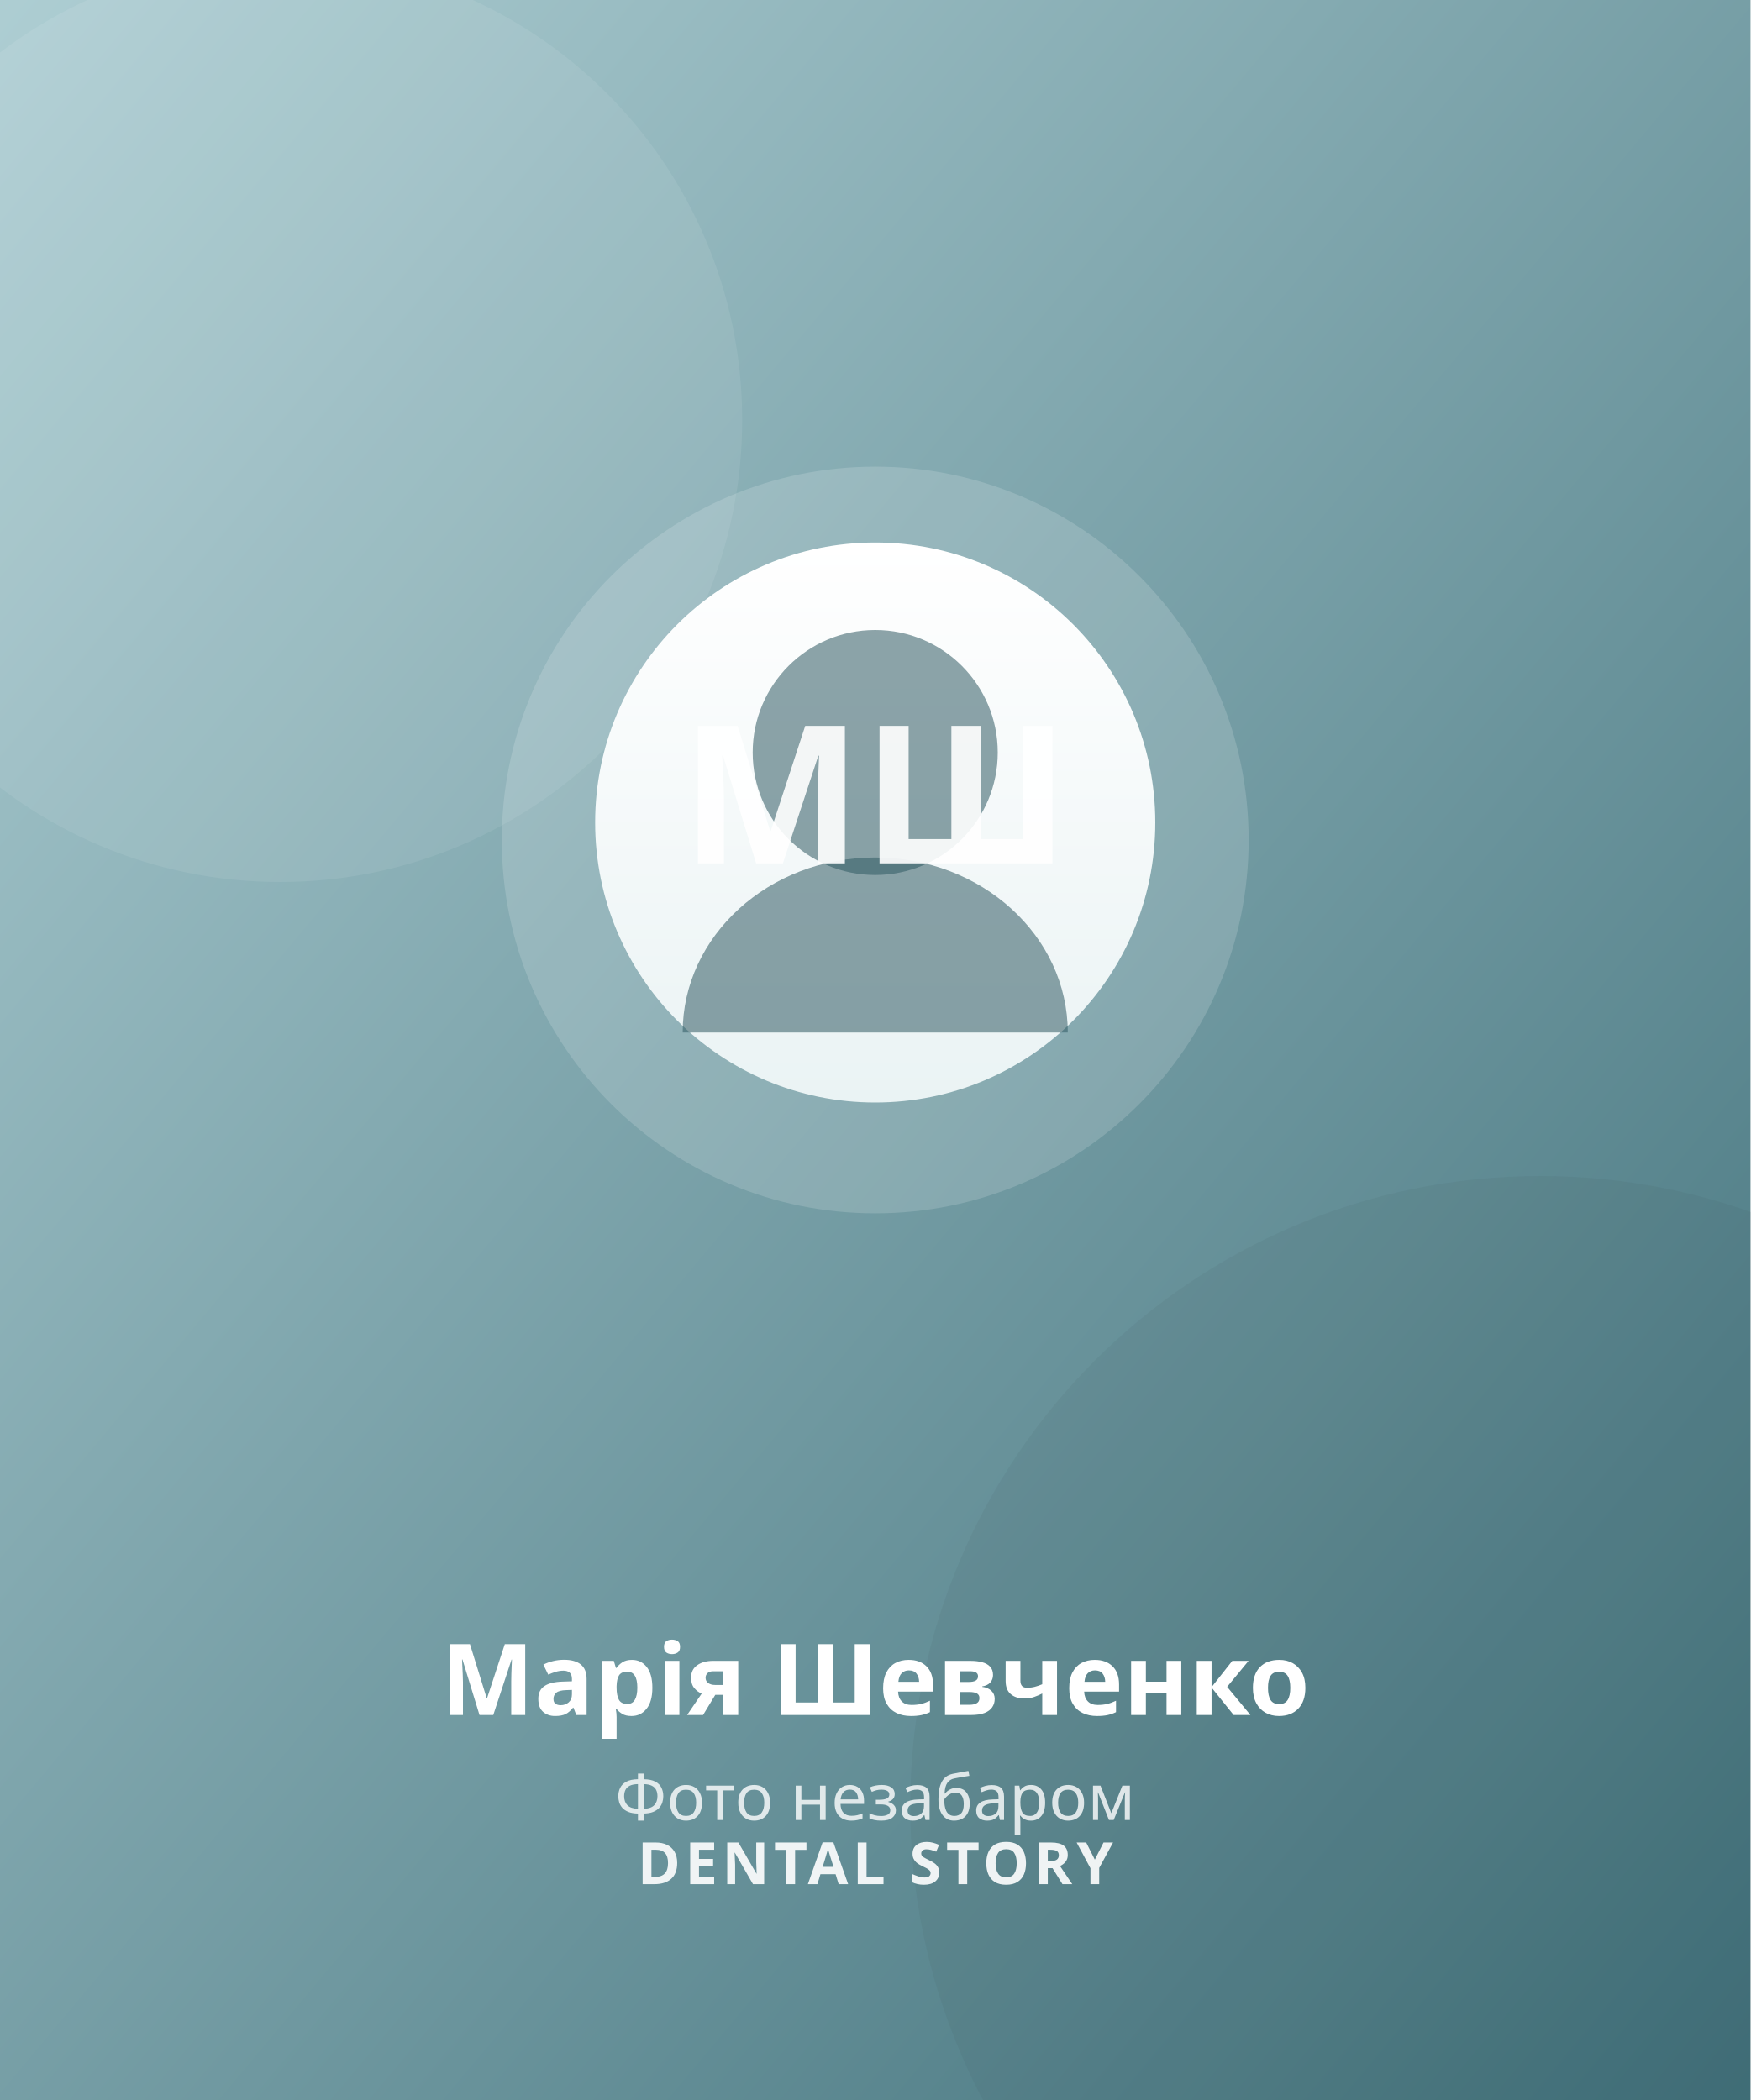
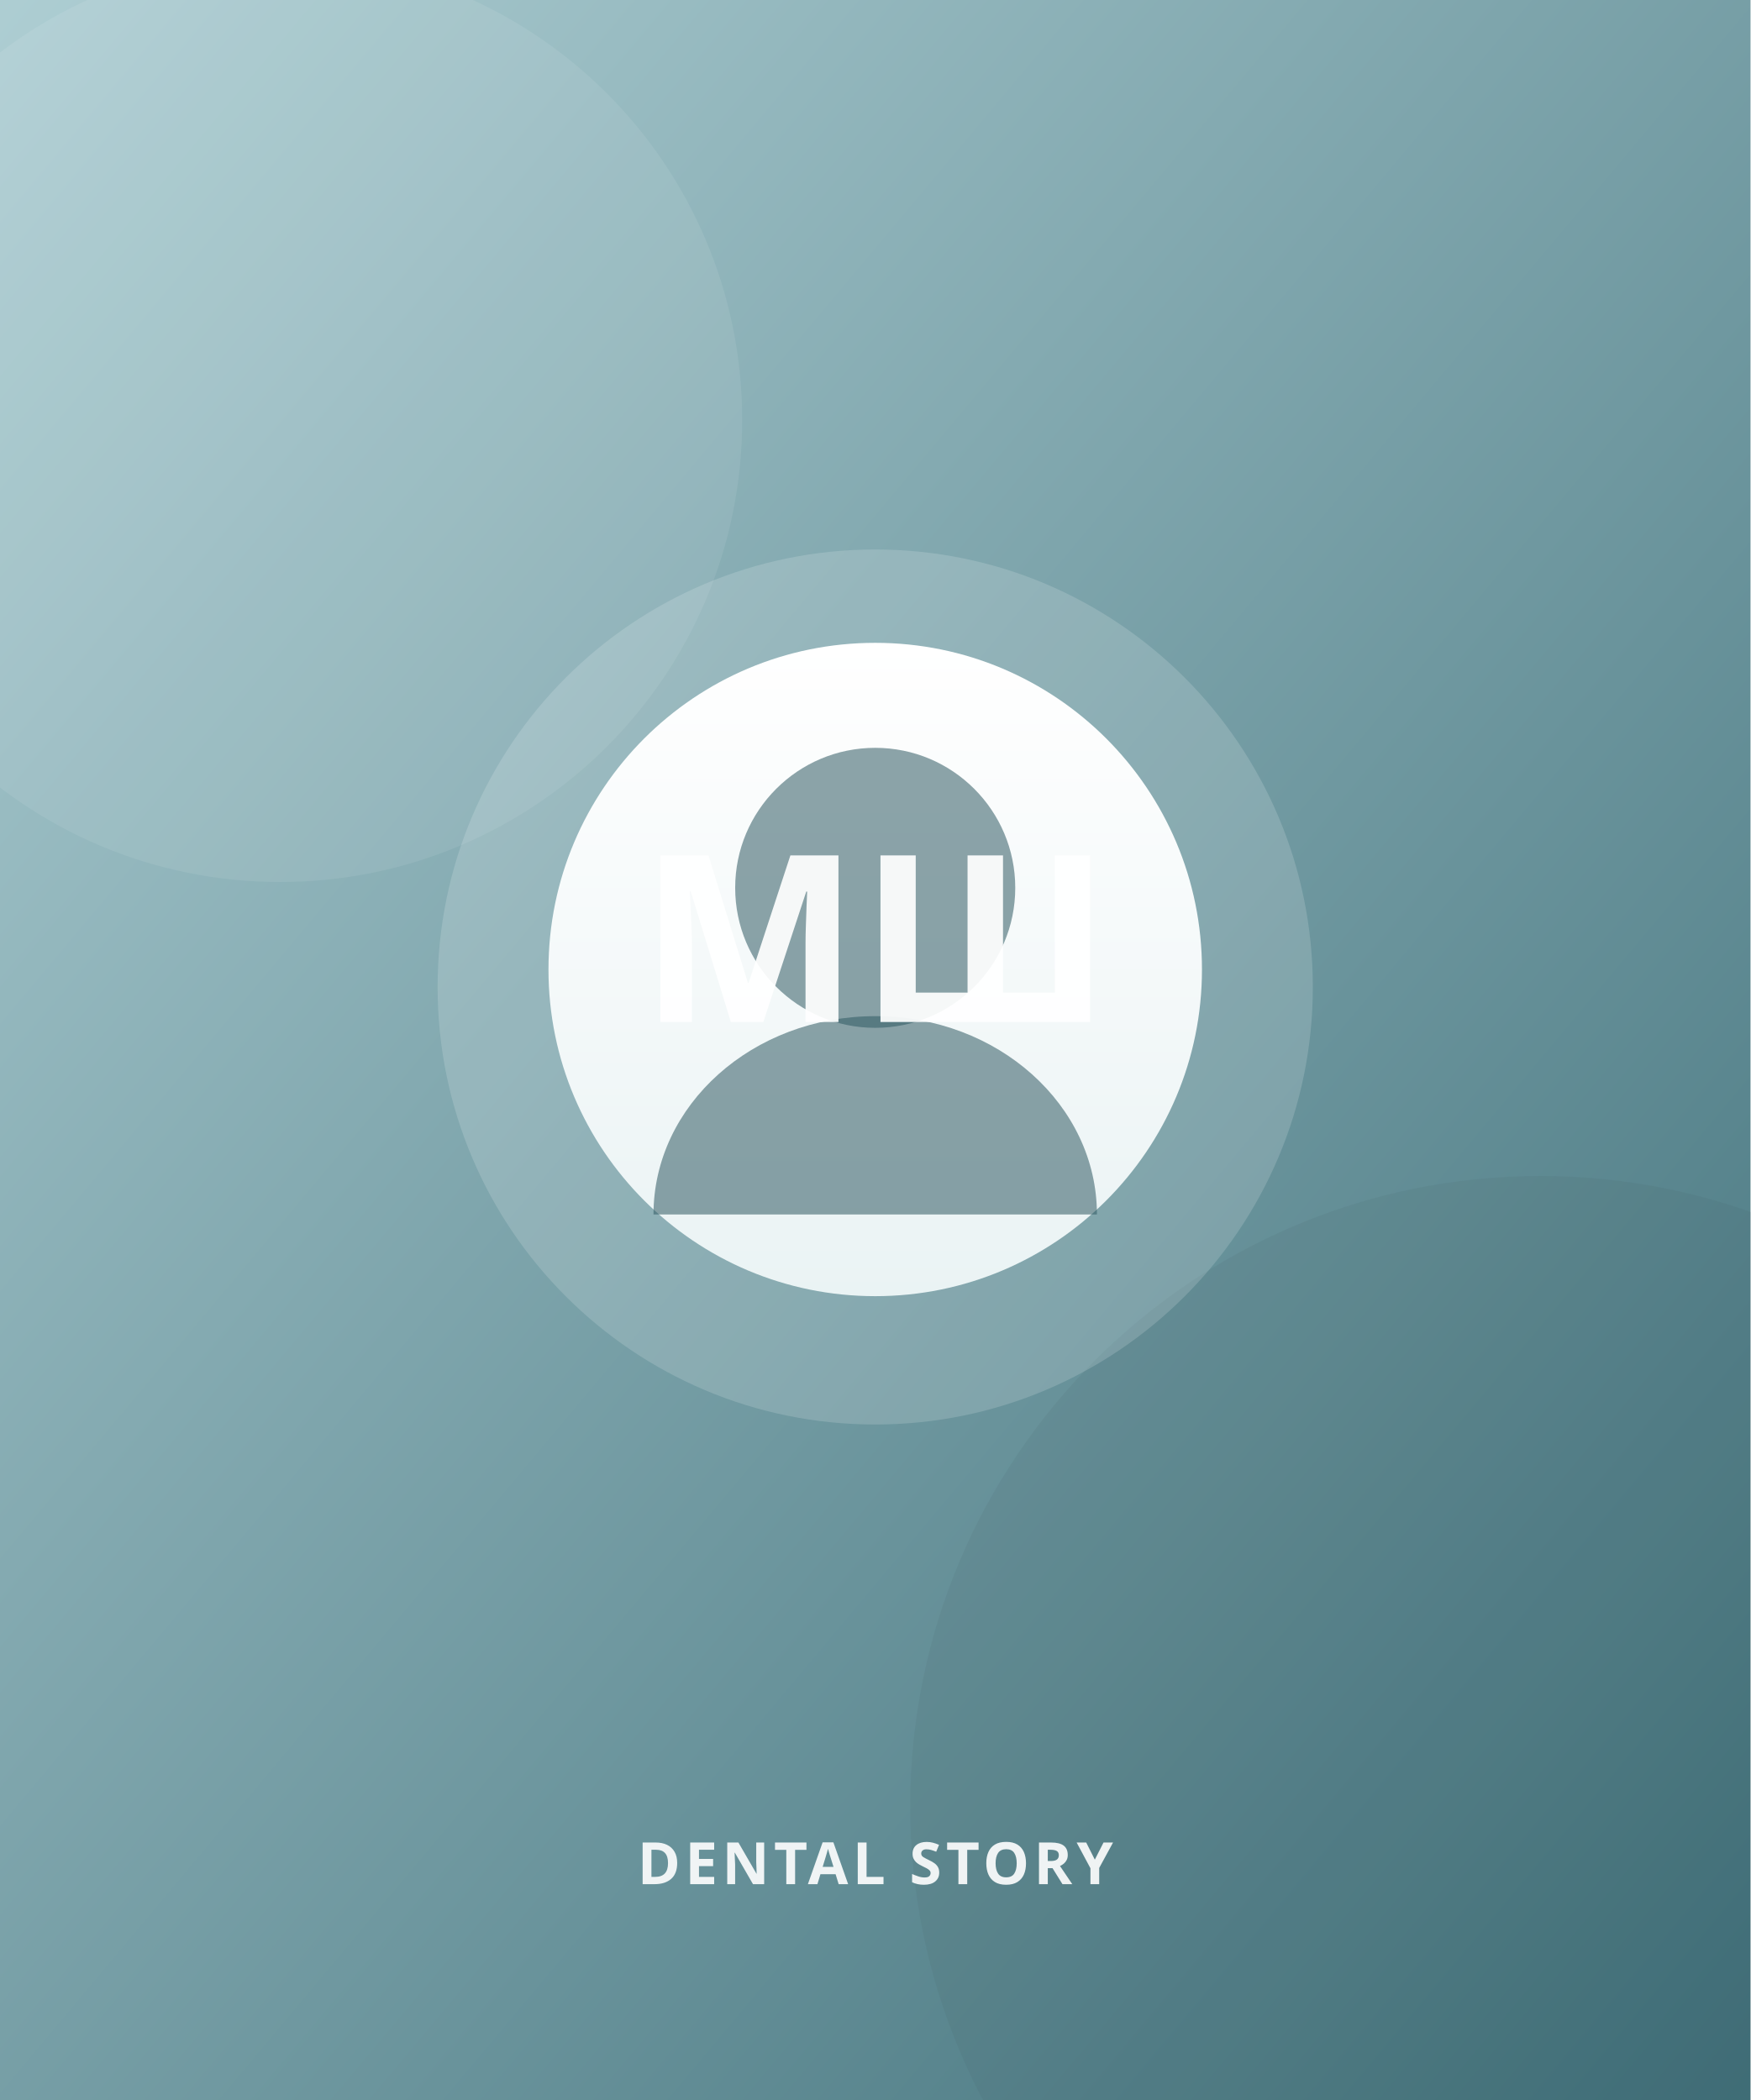
- <svg xmlns="http://www.w3.org/2000/svg" viewBox="0 0 600 720" width="600" height="720" role="img" aria-label="Марія Шевченко">
+ <svg xmlns="http://www.w3.org/2000/svg" viewBox="0 0 600 720" width="600" height="720" role="img" aria-label="Dental Story doctor placeholder">
  <defs>
    <linearGradient id="bgd2" x1="0" y1="0" x2="1" y2="1">
      <stop offset="0" stop-color="#AECED3" />
      <stop offset="1" stop-color="#3f6f79" />
    </linearGradient>
    <linearGradient id="toothd2" x1="0" y1="0" x2="0" y2="1">
      <stop offset="0" stop-color="#ffffff" />
      <stop offset="1" stop-color="#eaf3f4" />
    </linearGradient>
  </defs>
  <rect width="600" height="720" fill="url(#bgd2)" />
  <circle cx="96" cy="144" r="158.4" fill="#ffffff" opacity="0.08" />
  <circle cx="528" cy="619.2" r="216" fill="#2C3E42" opacity="0.07" />
-   <g transform="translate(300,288)">
-     <circle r="128" fill="#ffffff" opacity="0.16" />
-     <circle r="96" cy="-6" fill="url(#toothd2)" />
-     <circle cy="-30" r="42" fill="#2F5962" opacity="0.55" />
-     <path d="M -66 66 a 66 60 0 0 1 132 0 Z" fill="#2F5962" opacity="0.55" />
-     <text y="8" text-anchor="middle" font-family="Nunito, Verdana, sans-serif" font-size="66" font-weight="800" fill="#ffffff" opacity="0.9">МШ</text>
+   <g transform="translate(300,338.4)">
+     <circle r="150" fill="#ffffff" opacity="0.16" />
+     <circle r="112" cy="-6" fill="url(#toothd2)" />
+     <circle cy="-34" r="48" fill="#2F5962" opacity="0.55" />
+     <path d="M -76 78 a 76 68 0 0 1 152 0 Z" fill="#2F5962" opacity="0.55" />
+     <text y="12" text-anchor="middle" font-family="Nunito, Verdana, sans-serif" font-size="80" font-weight="800" fill="#ffffff" opacity="0.92">МШ</text>
  </g>
-   <text x="300" y="588" text-anchor="middle" font-family="Nunito, Verdana, sans-serif" font-size="34" font-weight="800" fill="#ffffff">Марія Шевченко</text>
-   <text x="300" y="624" text-anchor="middle" font-family="Rubik, Verdana, sans-serif" font-size="22" fill="#ffffff" opacity="0.8">Фото незабаром</text>
  <g transform="translate(300,646)" text-anchor="middle">
    <text font-family="Nunito, Verdana, sans-serif" font-size="20" font-weight="700" fill="#ffffff" opacity="0.9" letter-spacing="1.5">DENTAL STORY</text>
  </g>
</svg>
